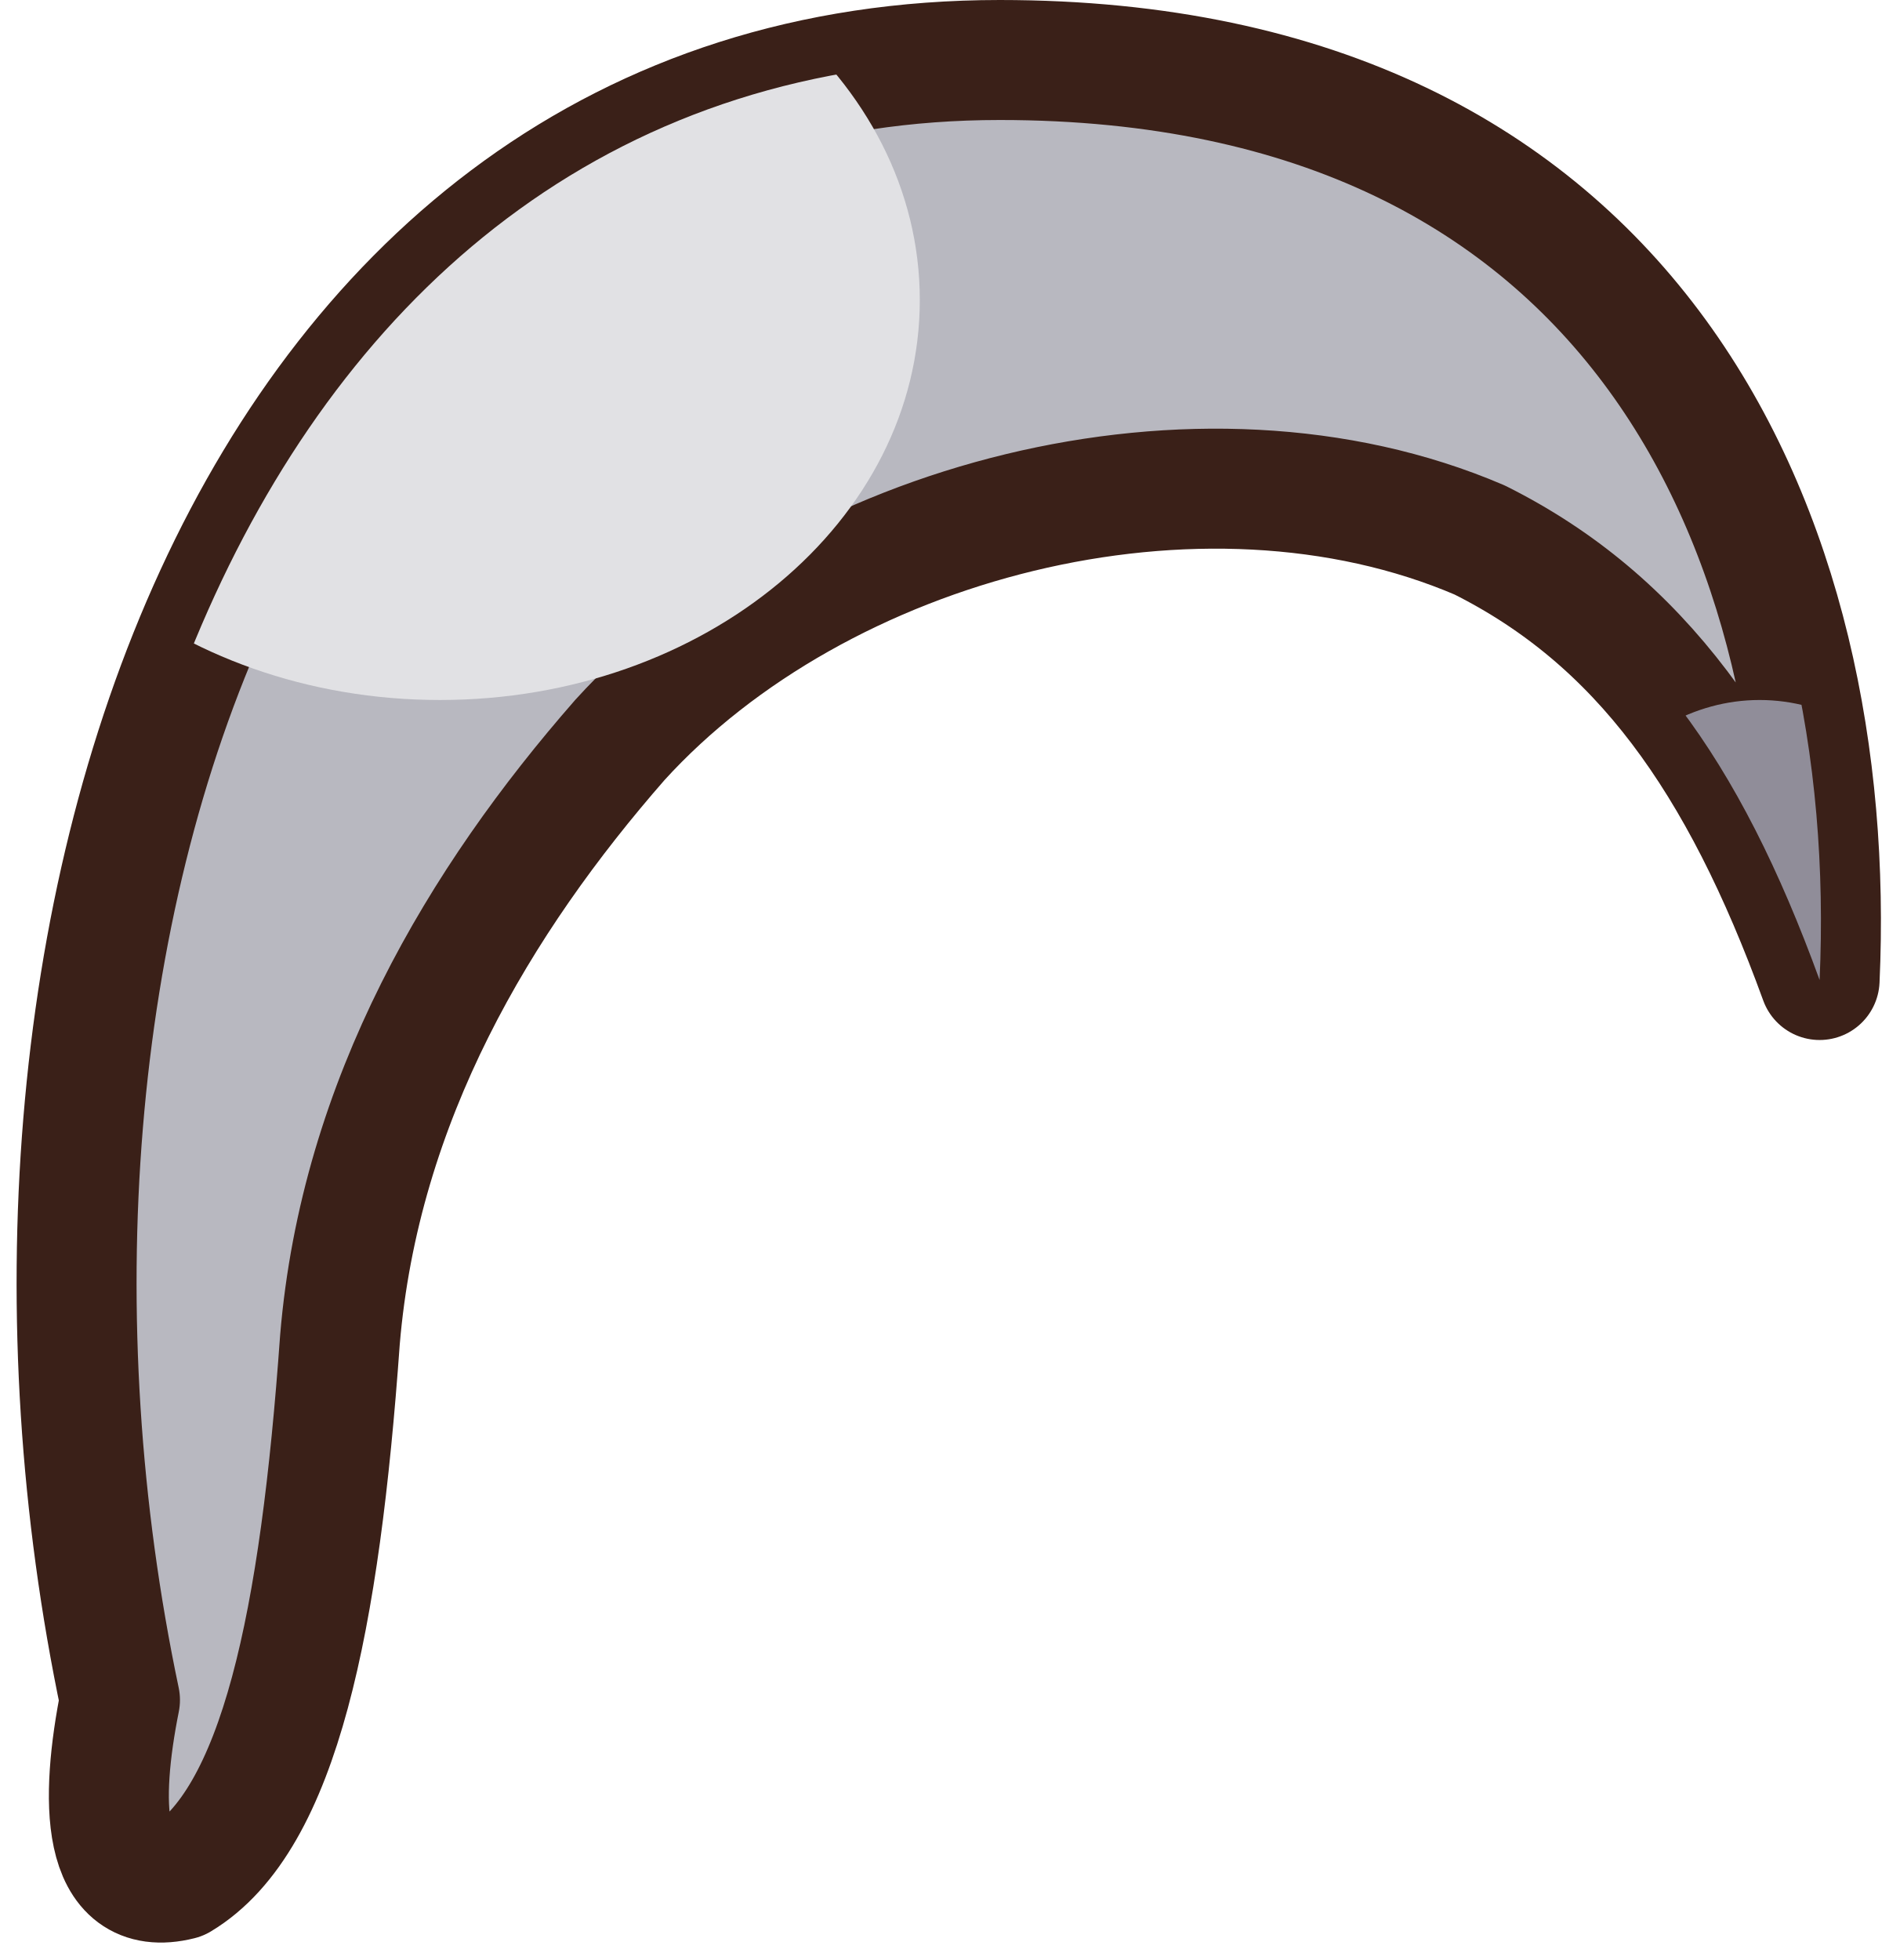
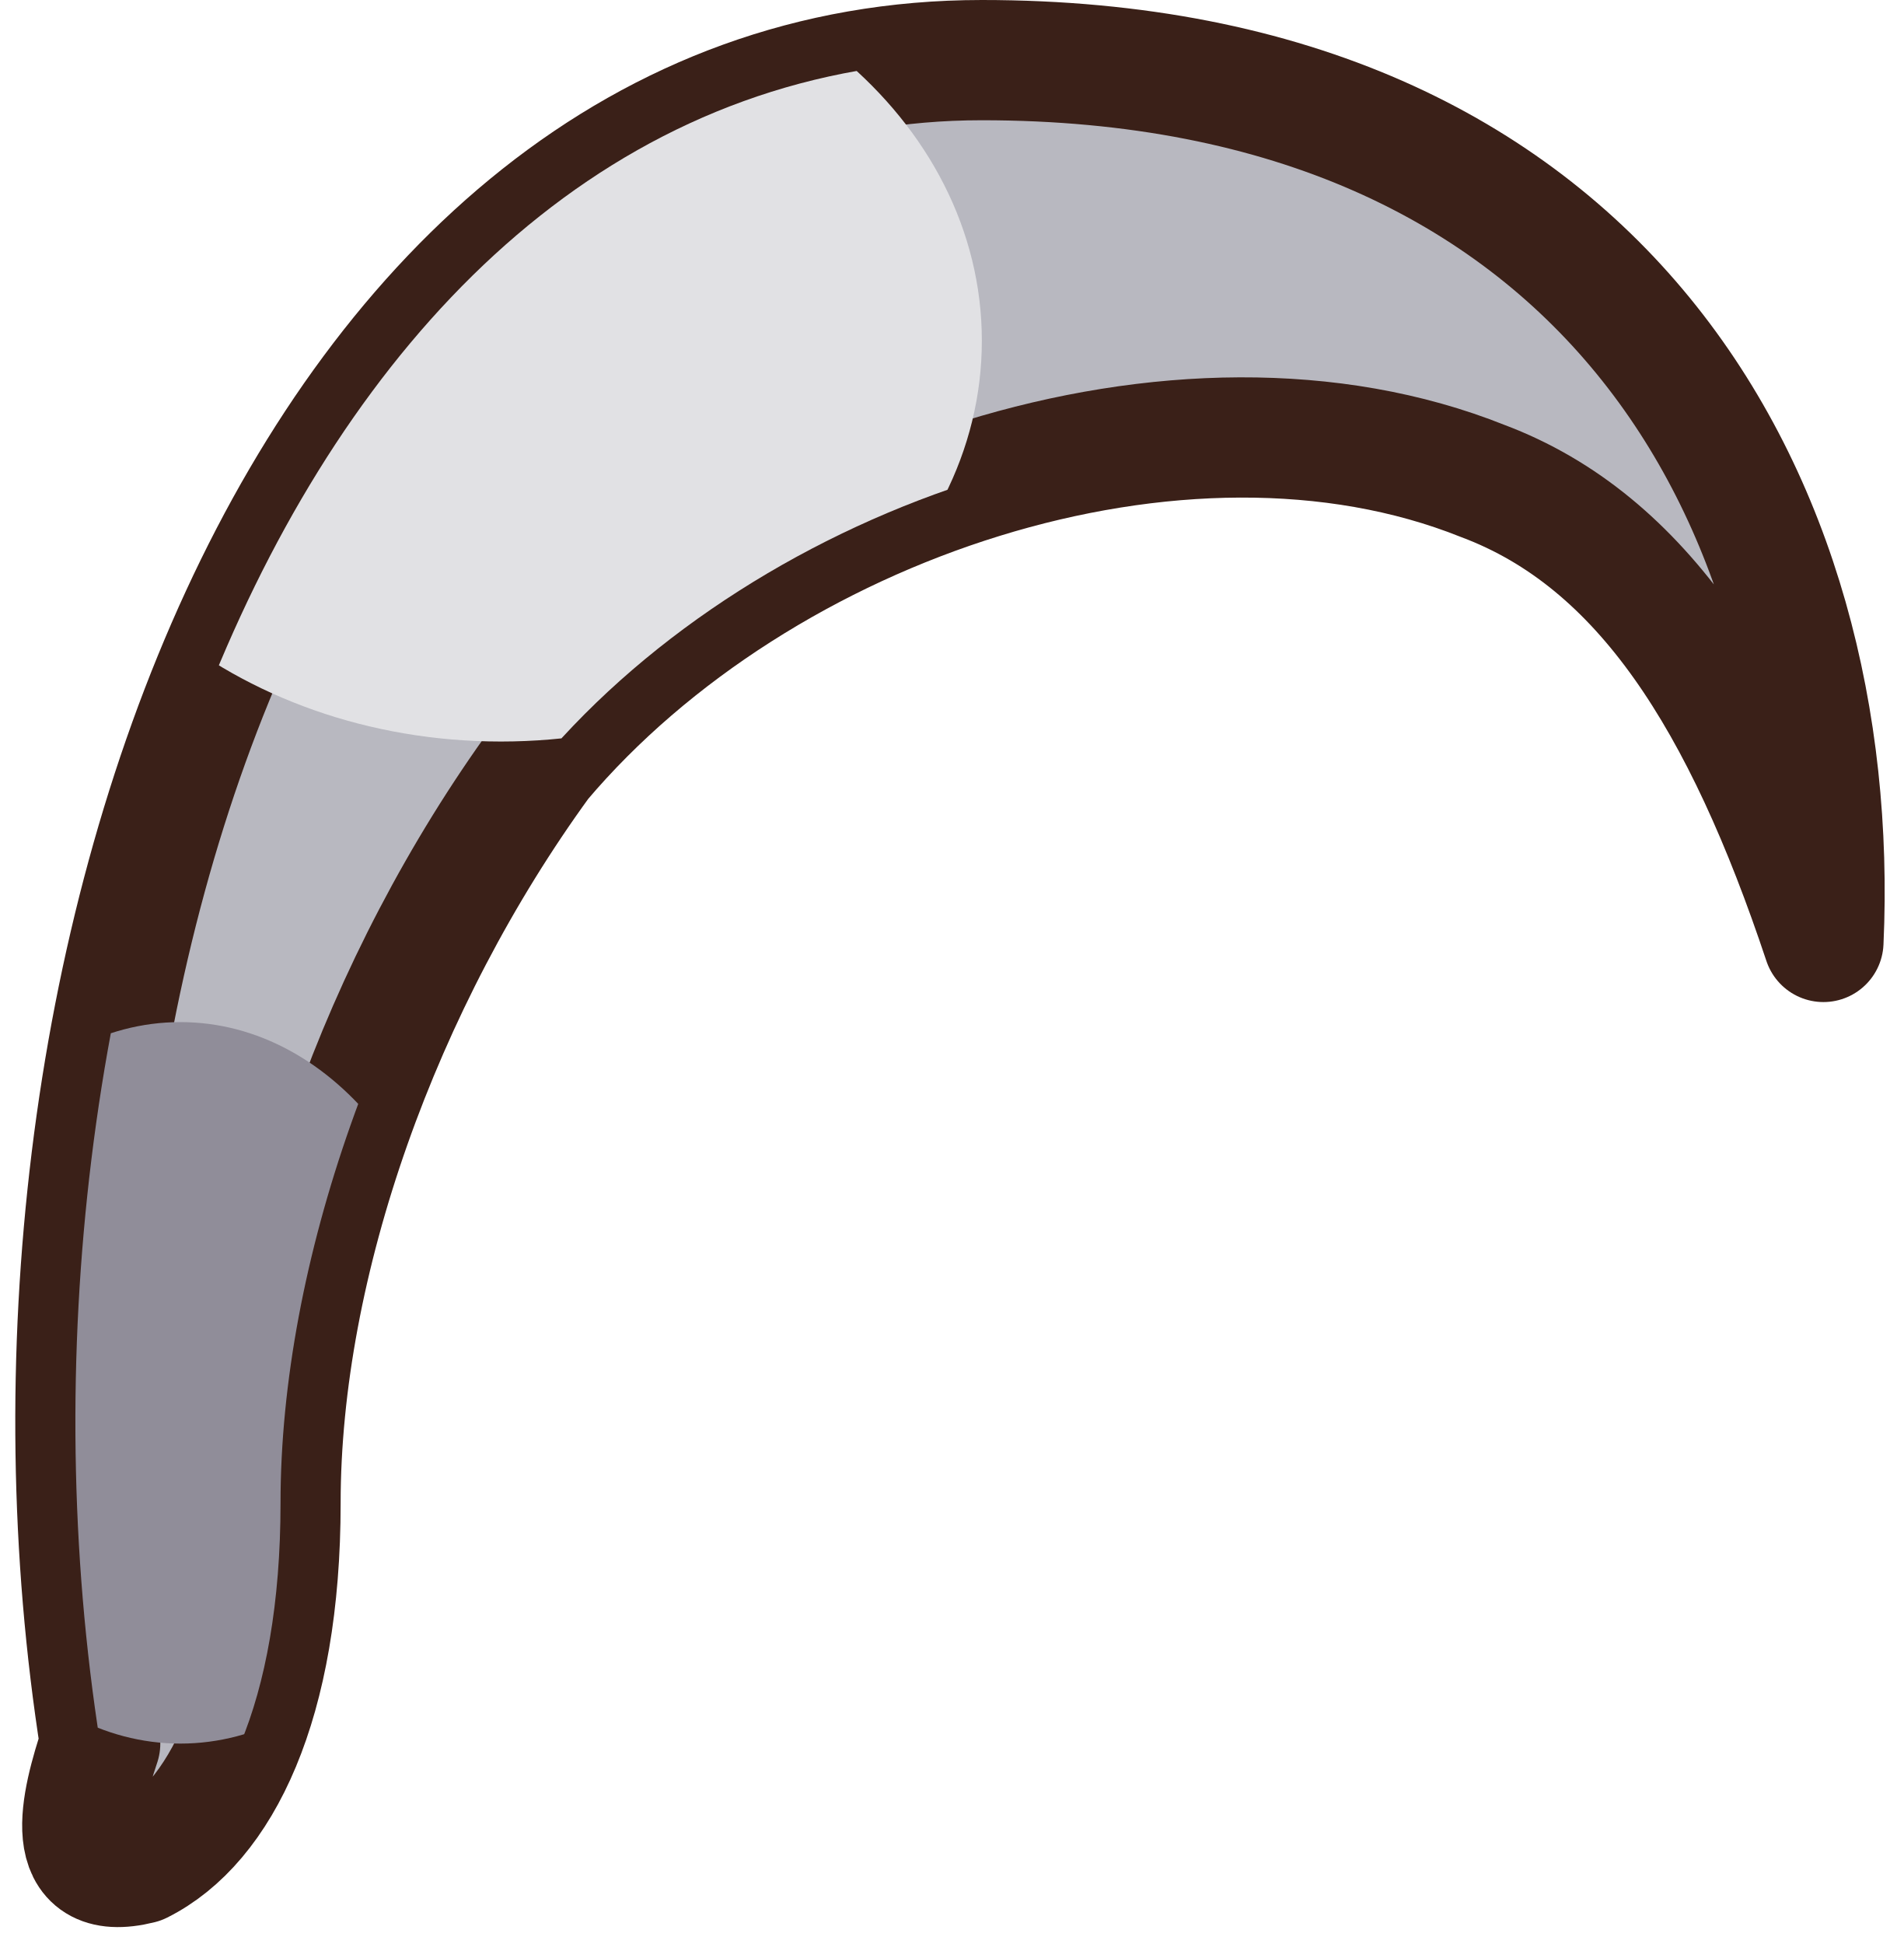
- <svg xmlns="http://www.w3.org/2000/svg" width="95" height="98" viewBox="70 25 95 98" shape-rendering="geometricPrecision">
-   <path d="M 76,110 C 68,72 82,28 120,28 C 152,28 162,52 161,74 C 157,63 152,56 144,52 C 130,46 111,51 101,62 C 94,70 88,80 87,92 C 86,106 84,116 79,119 C 75,120 75,115 76,110 Z" fill="#b8b8c0" stroke="#3a2018" stroke-width="6" stroke-linecap="round" stroke-linejoin="round" />
+ <svg xmlns="http://www.w3.org/2000/svg" width="95" height="97" viewBox="67 23 95 97" shape-rendering="geometricPrecision">
+   <path d="M 72,110 C 66,72 82,26 116,26 C 147,26 159,48 158,70 C 154,58 149,50 141,47 C 126,41 105,48 94,61 C 86,72 81,86 81,98 C 81,108 78,114 74,116 C 70,117 71,113 72,110 Z" fill="#b8b8c0" stroke="#3a2018" stroke-width="6" stroke-linecap="round" stroke-linejoin="round" />
  <defs>
    <clipPath id="hr-bob">
-       <path d="M 76,110 C 68,72 82,28 120,28 C 152,28 162,52 161,74 C 157,63 152,56 144,52 C 130,46 111,51 101,62 C 94,70 88,80 87,92 C 86,106 84,116 79,119 C 75,120 75,115 76,110 Z" />
+       <path d="M 72,110 C 66,72 82,26 116,26 C 147,26 159,48 158,70 C 154,58 149,50 141,47 C 126,41 105,48 94,61 C 86,72 81,86 81,98 C 81,108 78,114 74,116 C 70,117 71,113 72,110 Z" />
    </clipPath>
  </defs>
  <g clip-path="url(#hr-bob)">
    <ellipse cx="92" cy="40" rx="24" ry="20" fill="#e1e1e4" />
-     <ellipse cx="158" cy="76" rx="12" ry="16" fill="#908d99" />
+     <ellipse cx="76" cy="92" rx="14" ry="18" fill="#908d99" />
  </g>
</svg>
